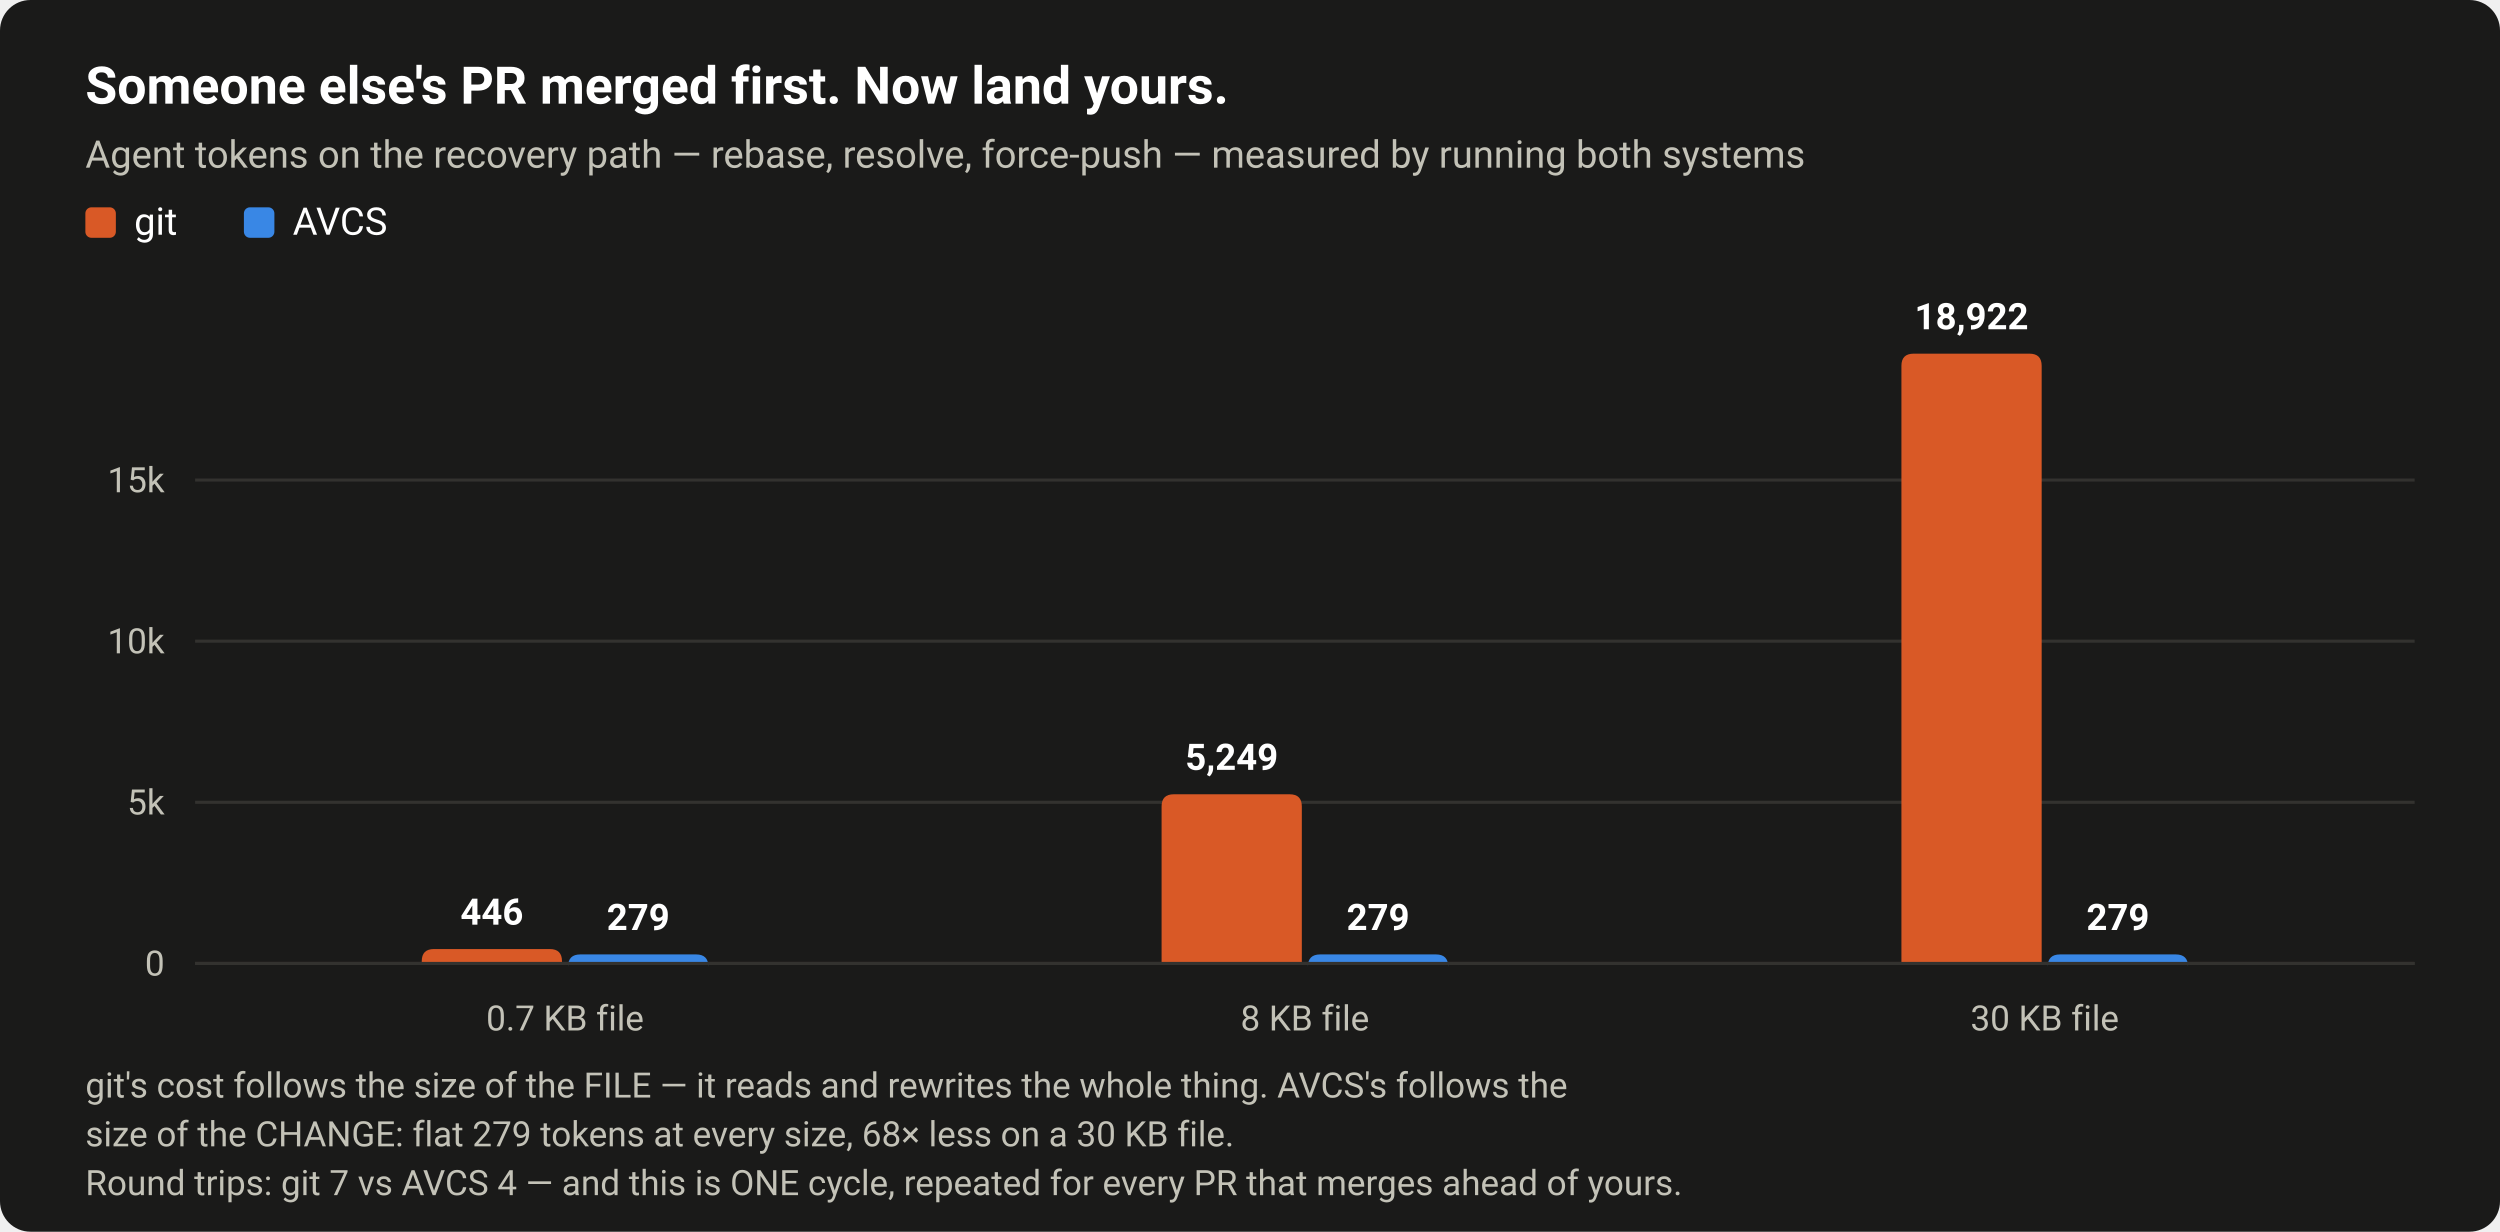
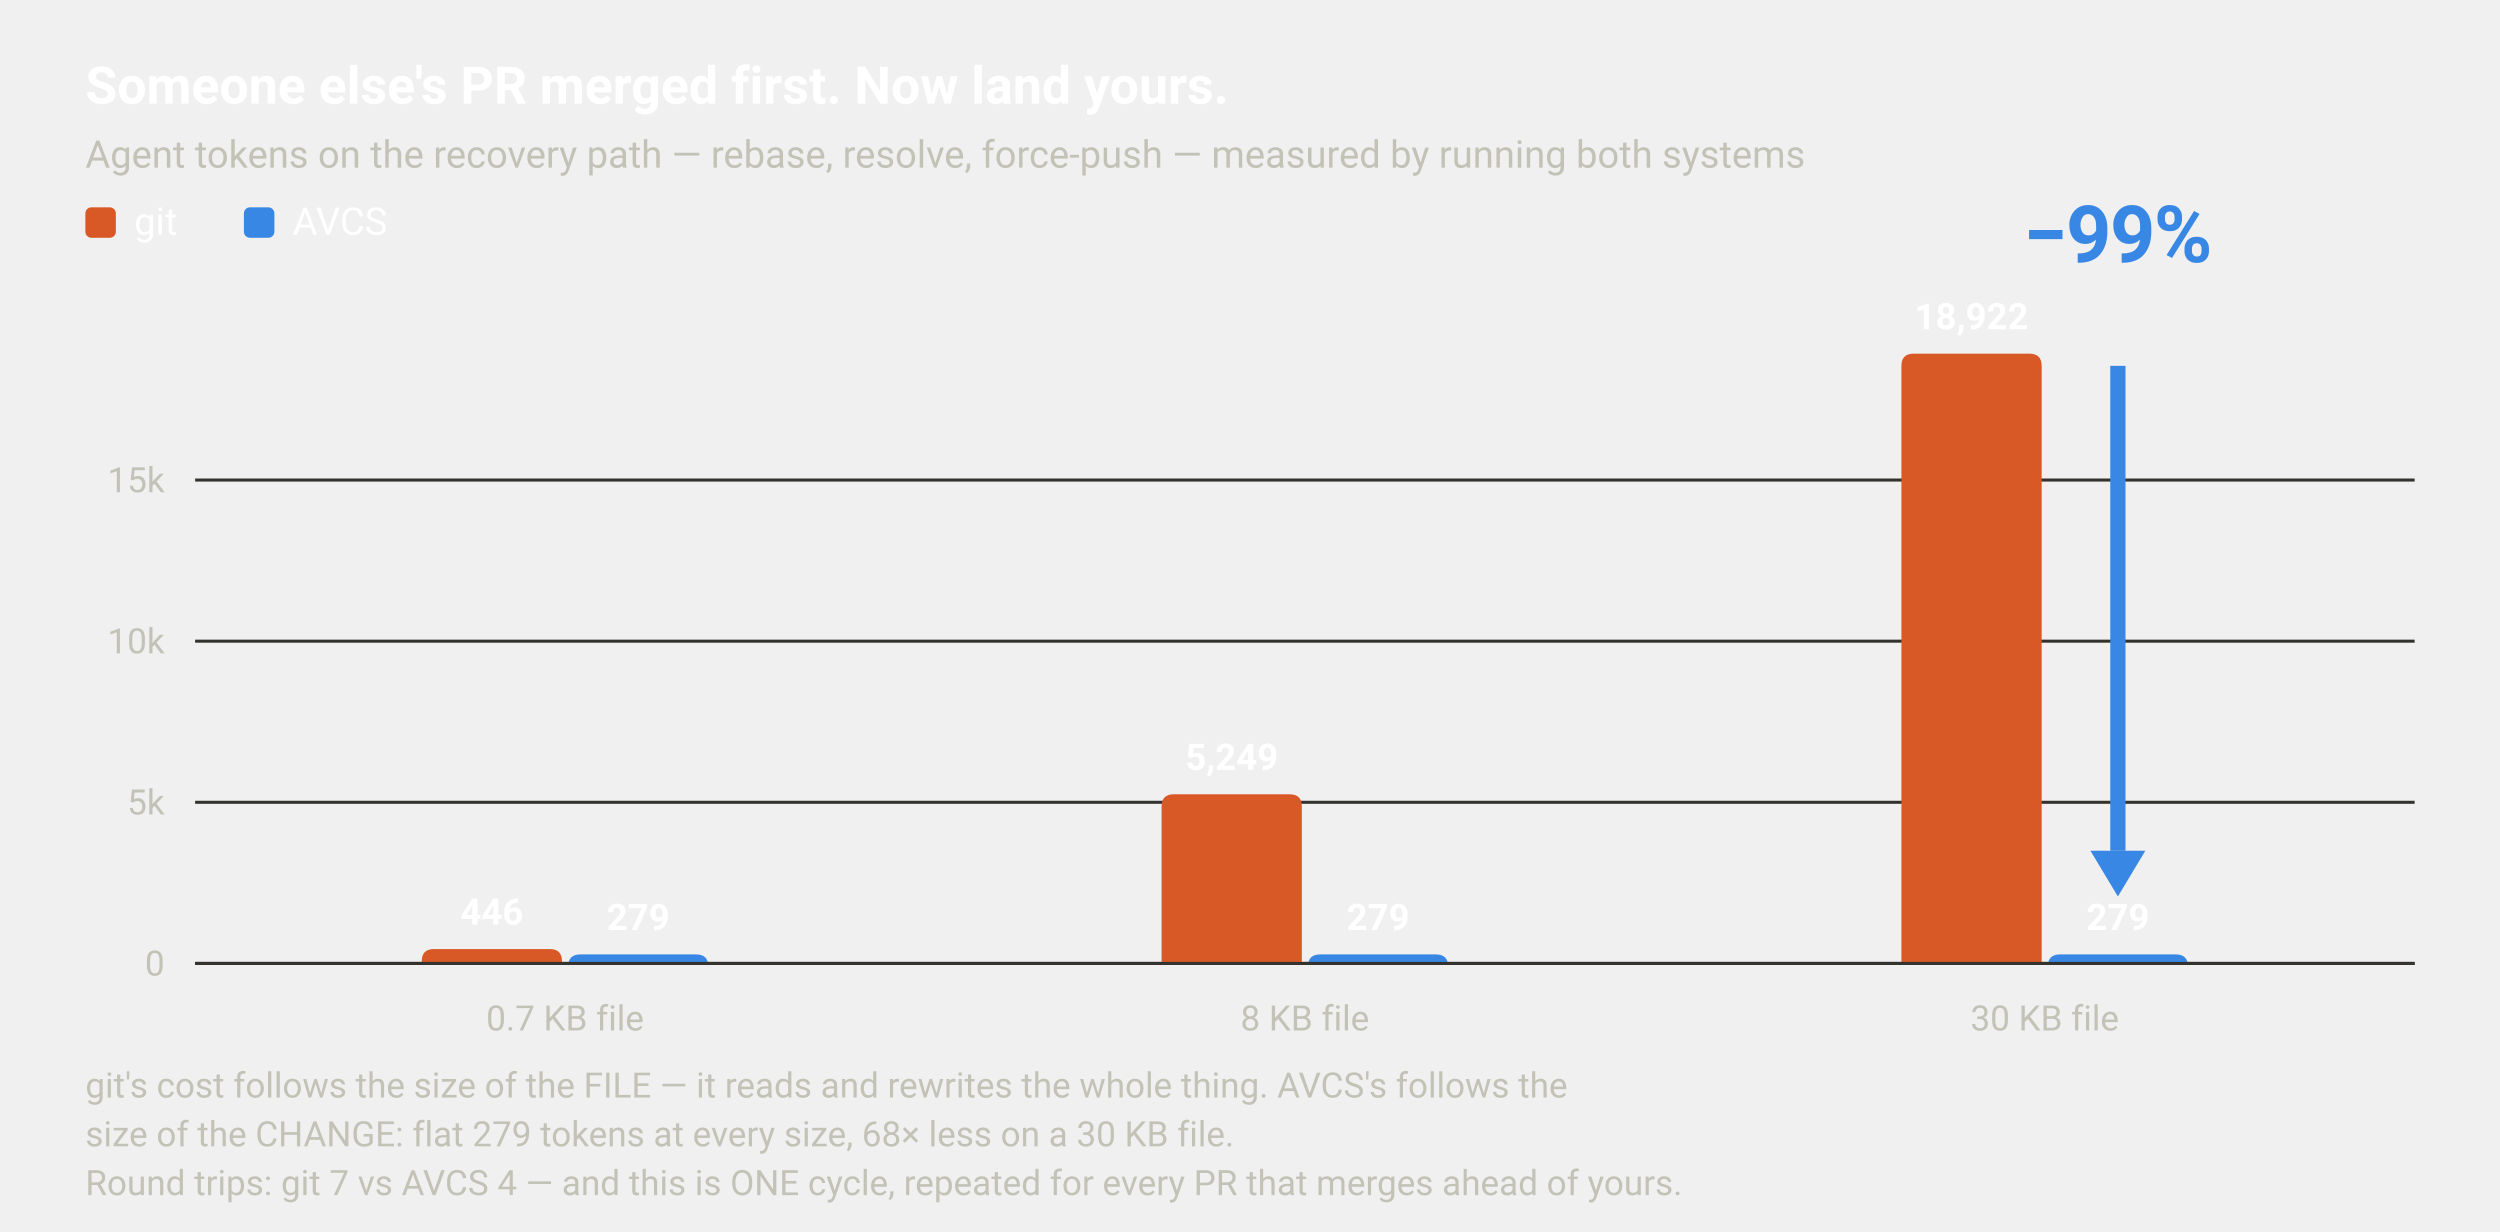
<svg xmlns="http://www.w3.org/2000/svg" width="820" height="404" viewBox="0 0 820 404" role="img" aria-label="Agent tokens to land a change after another PR merged: git grows with file size, AVCS stays flat">
  <style>
  .t { font-family: ui-sans-serif, -apple-system, "Segoe UI", Roboto, Helvetica, Arial, sans-serif; }
  .title { font-size: 17px; font-weight: 650; fill: #ffffff; }
  .sub { font-size: 12.5px; fill: #c3c2b7; }
  .axis { font-size: 11.5px; fill: #c3c2b7; }
  .val { font-size: 12px; font-weight: 600; fill: #ffffff; }
  .lg { font-size: 12.5px; fill: #ffffff; }
  .note { font-size: 11.5px; fill: #c3c2b7; }
+   .drop { font-size: 26px; font-weight: 700; fill: #3987e5; letter-spacing: -0.5px; }
</style>
-   <rect width="820" height="404" rx="10" fill="#1a1a19" />
  <g class="t">
    <text class="title" x="28" y="34">Someone else's PR merged first. Now land yours.</text>
    <text class="sub" x="28" y="55">Agent tokens on the recovery path — rebase, resolve, force-push — measured by running both systems</text>
    <rect x="28" y="68" width="10" height="10" rx="2" fill="#d95926" />
    <text class="lg" x="44" y="77">git</text>
    <rect x="80" y="68" width="10" height="10" rx="2" fill="#3987e5" />
    <text class="lg" x="96" y="77">AVCS</text>
    <line x1="64" x2="792" y1="316" y2="316" stroke="#33322f" stroke-width="1" />
    <text class="axis" x="54" y="320" text-anchor="end">0</text>
    <line x1="64" x2="792" y1="263.151" y2="263.151" stroke="#33322f" stroke-width="1" />
    <text class="axis" x="54" y="267.151" text-anchor="end">5k</text>
    <line x1="64" x2="792" y1="210.303" y2="210.303" stroke="#33322f" stroke-width="1" />
    <text class="axis" x="54" y="214.303" text-anchor="end">10k</text>
    <line x1="64" x2="792" y1="157.454" y2="157.454" stroke="#33322f" stroke-width="1" />
    <text class="axis" x="54" y="161.454" text-anchor="end">15k</text>
    <path d="M138.333 316 L138.333 315.286 Q138.333 311.286 142.333 311.286 L180.333 311.286 Q184.333 311.286 184.333 315.286 L184.333 316 Z" fill="#d95926" />
    <path d="M186.333 316 L186.333 317.051 Q186.333 313.051 190.333 313.051 L228.333 313.051 Q232.333 313.051 232.333 317.051 L232.333 316 Z" fill="#3987e5" />
    <text class="val" x="161.333" y="303.286" text-anchor="middle" fill="#ffffff">446</text>
    <text class="val" x="209.333" y="305.051" text-anchor="middle" fill="#ffffff">279</text>
    <text class="axis" x="185.333" y="338" text-anchor="middle">0.7 KB file</text>
    <path d="M381 316 L381 264.52 Q381 260.52 385 260.52 L423 260.52 Q427 260.52 427 264.52 L427 316 Z" fill="#d95926" />
    <path d="M429 316 L429 317.051 Q429 313.051 433 313.051 L471 313.051 Q475 313.051 475 317.051 L475 316 Z" fill="#3987e5" />
    <text class="val" x="404" y="252.52" text-anchor="middle" fill="#ffffff">5,249</text>
    <text class="val" x="452" y="305.051" text-anchor="middle" fill="#ffffff">279</text>
    <text class="axis" x="428" y="338" text-anchor="middle">8 KB file</text>
    <path d="M623.667 316 L623.667 120 Q623.667 116 627.667 116 L665.667 116 Q669.667 116 669.667 120 L669.667 316 Z" fill="#d95926" />
    <path d="M671.667 316 L671.667 317.051 Q671.667 313.051 675.667 313.051 L713.667 313.051 Q717.667 313.051 717.667 317.051 L717.667 316 Z" fill="#3987e5" />
    <text class="val" x="646.667" y="108" text-anchor="middle" fill="#ffffff">18,922</text>
    <text class="val" x="694.667" y="305.051" text-anchor="middle" fill="#ffffff">279</text>
    <text class="axis" x="670.667" y="338" text-anchor="middle">30 KB file</text>
+     <line x1="694.667" y1="120" x2="694.667" y2="279.051" stroke="#3987e5" stroke-width="5" />
+     <path d="M685.667 279.051 L694.667 294.051 L703.667 279.051 Z" fill="#3987e5" />
+     <text class="drop" x="694.667" y="86" text-anchor="middle">−99%</text>
    <line x1="64" x2="792" y1="316" y2="316" stroke="#33322f" stroke-width="1" />
    <text class="note" x="28" y="360">git's cost follows the size of the FILE — it reads and rewrites the whole thing. AVCS's follows the</text>
    <text class="note" x="28" y="376">size of the CHANGE: flat 279 tokens at every size, 68× less on a 30 KB file.</text>
    <text class="note" x="28" y="392">Round trips: git 7 vs AVCS 4 — and this is ONE cycle, repeated for every PR that merges ahead of yours.</text>
  </g>
</svg>
